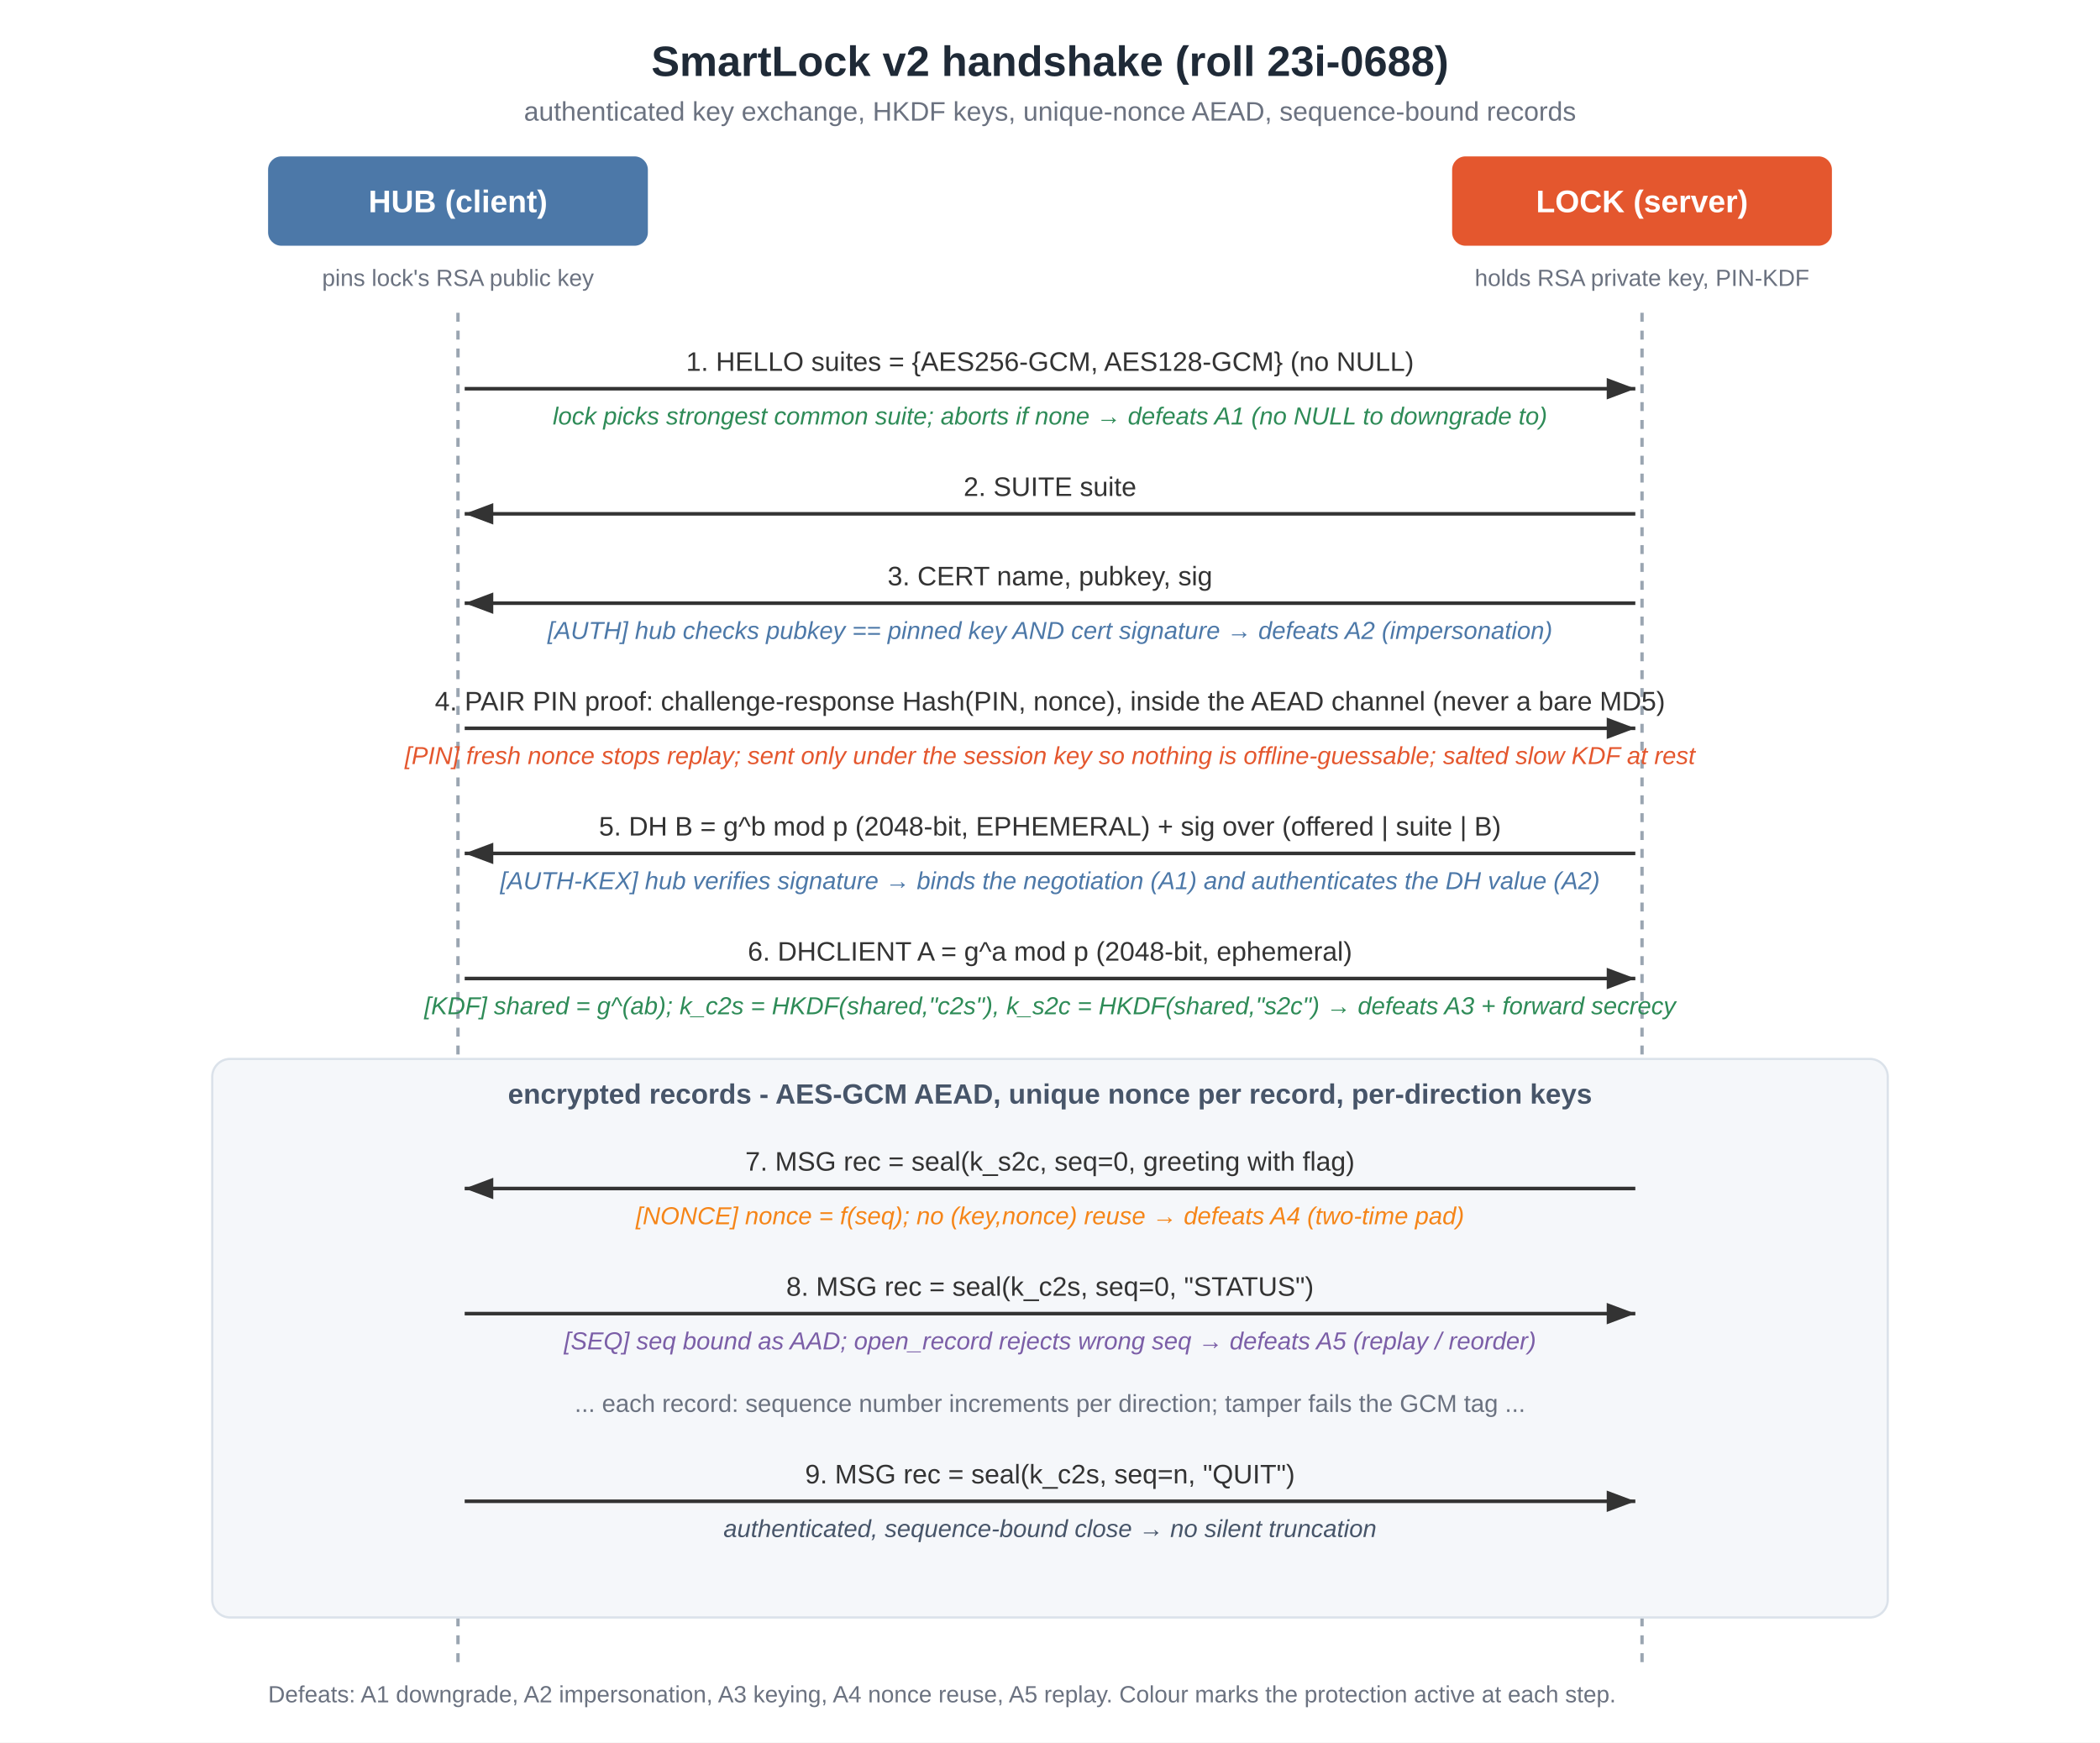
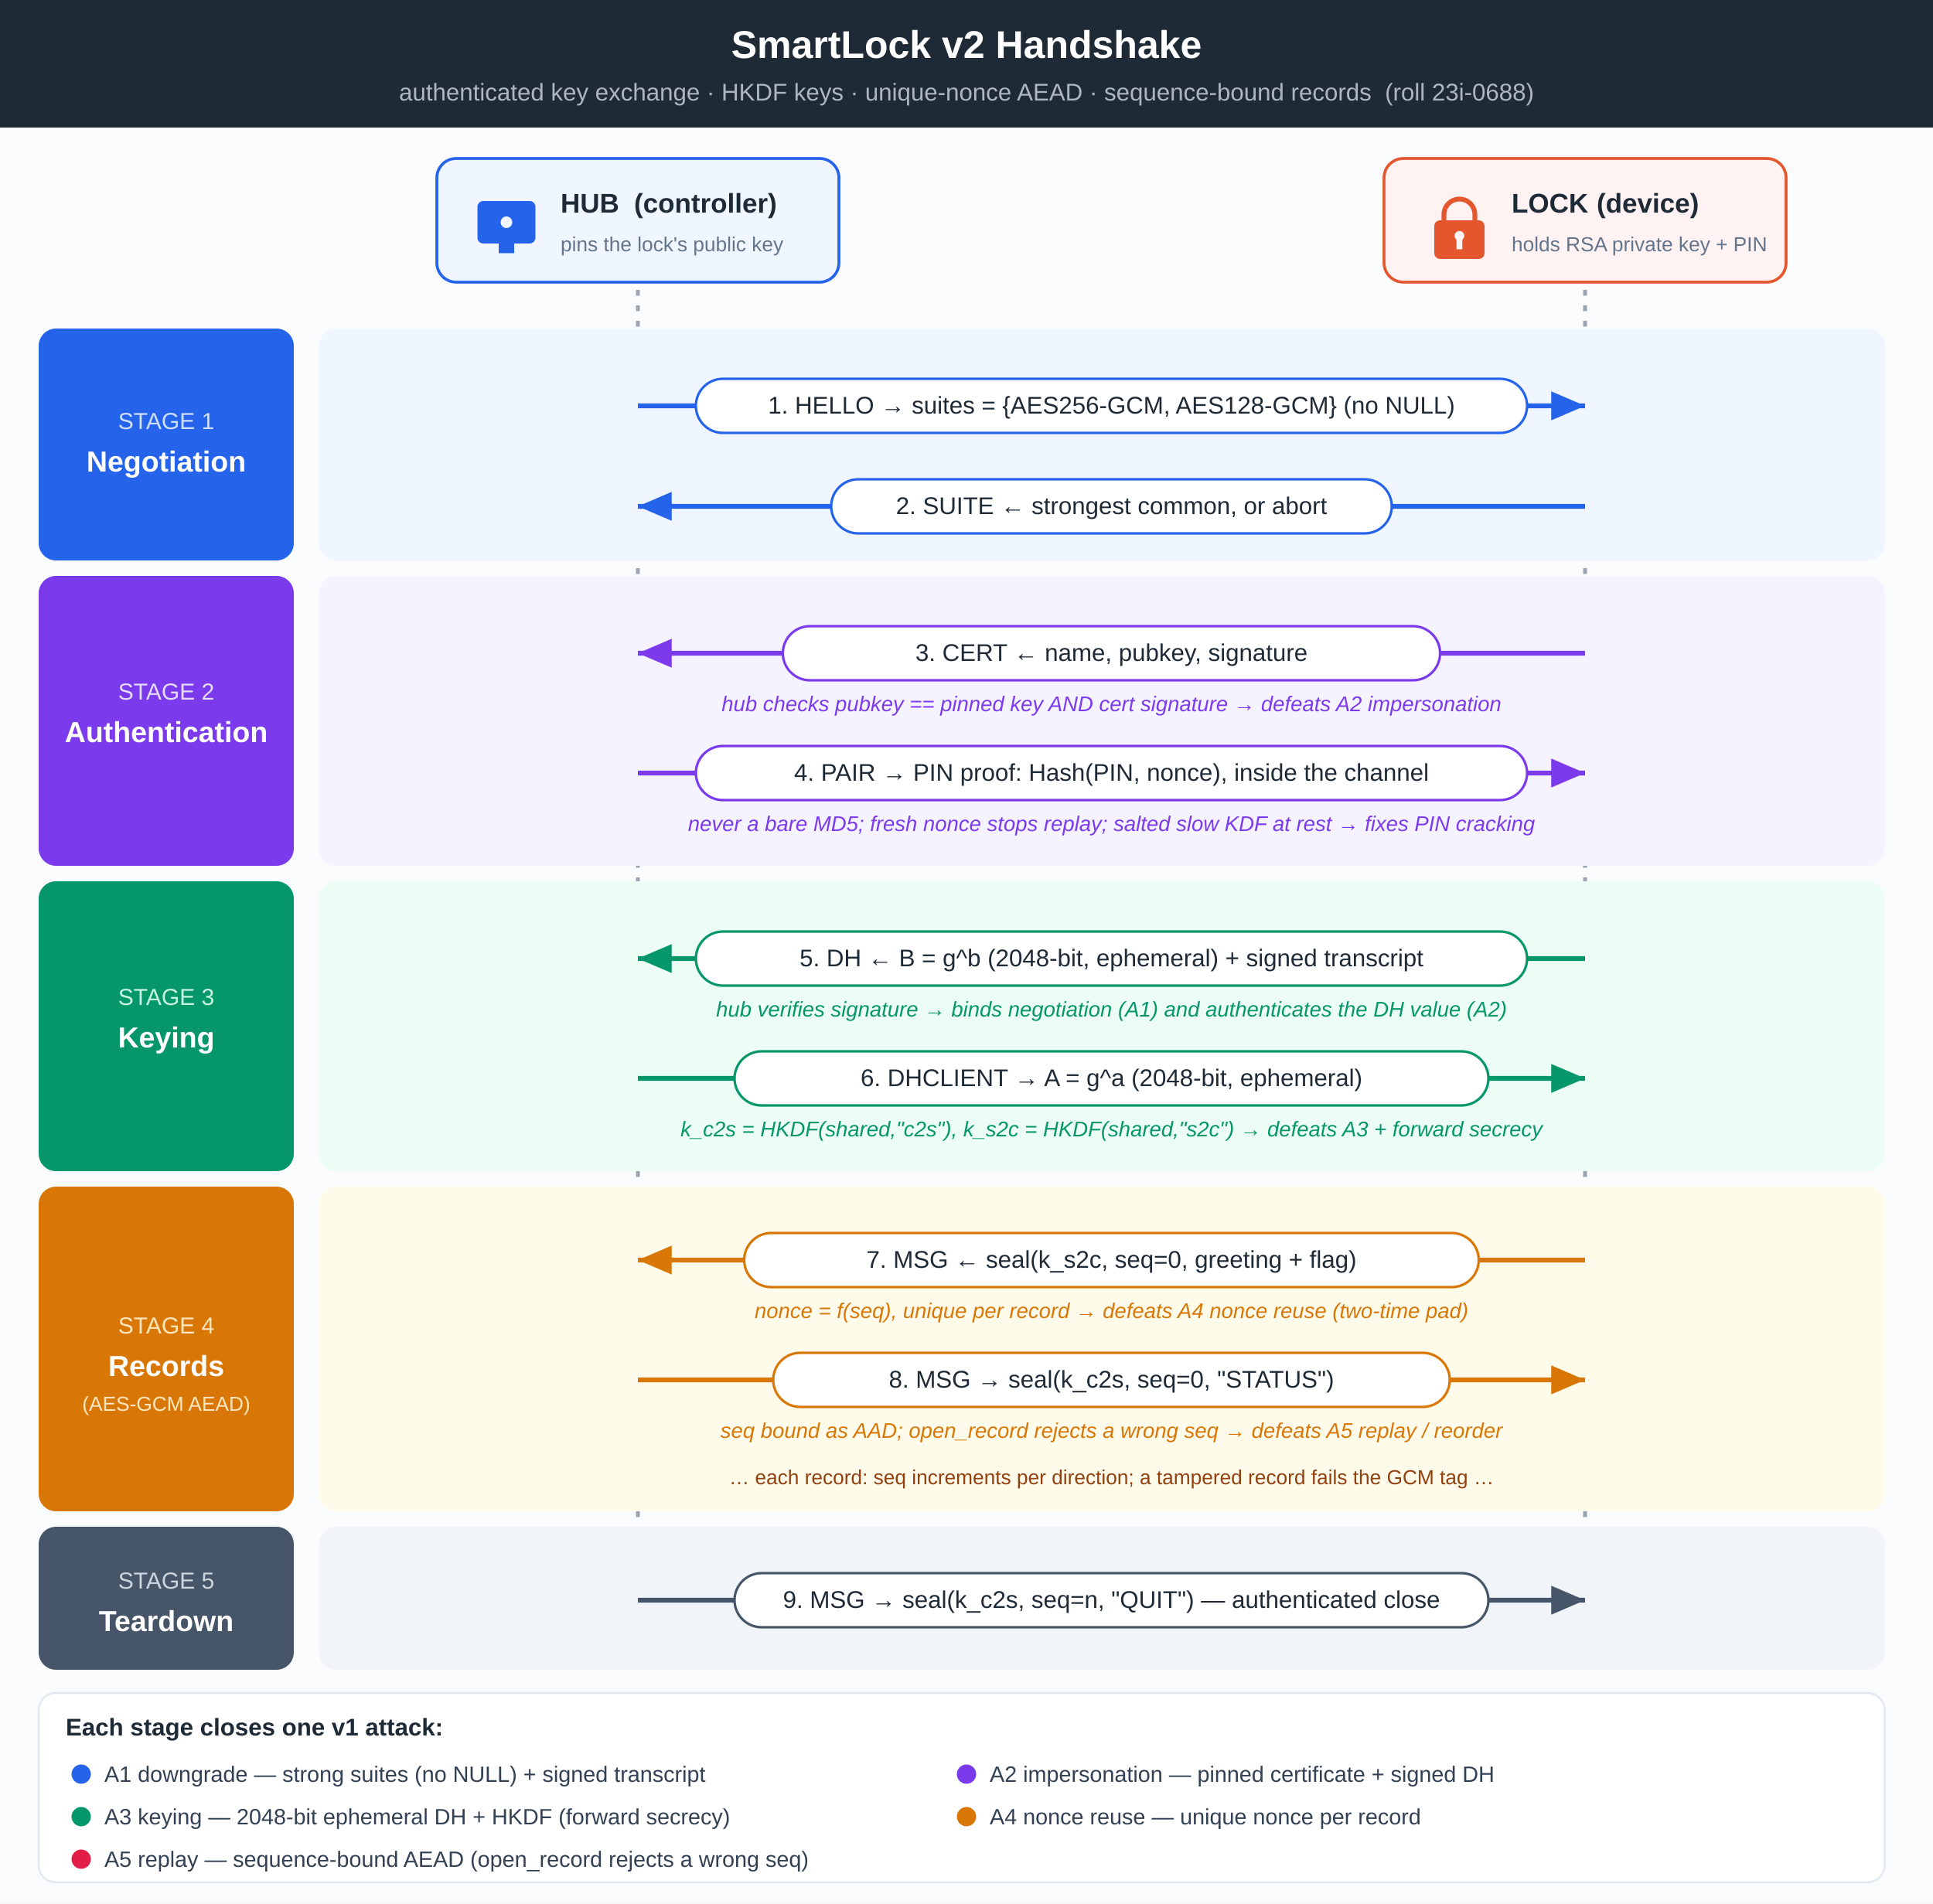
- <svg xmlns="http://www.w3.org/2000/svg" width="940" height="780" viewBox="0 0 940 780" font-family="Segoe UI, Arial, sans-serif">
+ <svg xmlns="http://www.w3.org/2000/svg" width="1000" height="985" viewBox="0 0 1000 985" font-family="Segoe UI, Arial, sans-serif">
  <defs>
-     <marker id="ar" markerWidth="10" markerHeight="10" refX="8" refY="3" orient="auto" markerUnits="strokeWidth">
-       <path d="M0,0 L8,3 L0,6 Z" fill="#333" />
+     <marker id="aNeg" markerWidth="9" markerHeight="9" refX="7" refY="3" orient="auto">
+       <path d="M0,0 L7,3 L0,6 Z" fill="#2563EB" />
+     </marker>
+     <marker id="aAuth" markerWidth="9" markerHeight="9" refX="7" refY="3" orient="auto">
+       <path d="M0,0 L7,3 L0,6 Z" fill="#7C3AED" />
+     </marker>
+     <marker id="aKey" markerWidth="9" markerHeight="9" refX="7" refY="3" orient="auto">
+       <path d="M0,0 L7,3 L0,6 Z" fill="#059669" />
+     </marker>
+     <marker id="aRec" markerWidth="9" markerHeight="9" refX="7" refY="3" orient="auto">
+       <path d="M0,0 L7,3 L0,6 Z" fill="#D97706" />
+     </marker>
+     <marker id="aTear" markerWidth="9" markerHeight="9" refX="7" refY="3" orient="auto">
+       <path d="M0,0 L7,3 L0,6 Z" fill="#475569" />
    </marker>
  </defs>
-   <rect x="0" y="0" width="940" height="780" fill="#ffffff" />
-   <text x="470" y="34" text-anchor="middle" font-size="19" font-weight="bold" fill="#1f2a37">SmartLock v2 handshake (roll 23i-0688)</text>
-   <text x="470" y="54" text-anchor="middle" font-size="12" fill="#6b7280">authenticated key exchange, HKDF keys, unique-nonce AEAD, sequence-bound records</text>
-   <rect x="120" y="70" width="170" height="40" rx="6" fill="#4C78A8" />
-   <text x="205" y="95" text-anchor="middle" font-size="14" font-weight="bold" fill="#fff">HUB (client)</text>
-   <text x="205" y="128" text-anchor="middle" font-size="10.5" fill="#6b7280">pins lock's RSA public key</text>
-   <rect x="650" y="70" width="170" height="40" rx="6" fill="#E4572E" />
-   <text x="735" y="95" text-anchor="middle" font-size="14" font-weight="bold" fill="#fff">LOCK (server)</text>
-   <text x="735" y="128" text-anchor="middle" font-size="10.5" fill="#6b7280">holds RSA private key, PIN-KDF</text>
-   <line x1="205" y1="140" x2="205" y2="748" stroke="#9aa5b1" stroke-width="1.5" stroke-dasharray="4 4" />
-   <line x1="735" y1="140" x2="735" y2="748" stroke="#9aa5b1" stroke-width="1.5" stroke-dasharray="4 4" />
-   <text x="470" y="166" text-anchor="middle" font-size="12" fill="#333">1. HELLO  suites = {AES256-GCM, AES128-GCM}  (no NULL)</text>
-   <line x1="208" y1="174" x2="732" y2="174" stroke="#333" stroke-width="1.6" marker-end="url(#ar)" />
-   <text x="470" y="190" text-anchor="middle" font-size="11" font-style="italic" fill="#2E8B57">lock picks strongest common suite; aborts if none → defeats A1 (no NULL to downgrade to)</text>
-   <text x="470" y="222" text-anchor="middle" font-size="12" fill="#333">2. SUITE  suite</text>
-   <line x1="732" y1="230" x2="208" y2="230" stroke="#333" stroke-width="1.6" marker-end="url(#ar)" />
-   <text x="470" y="262" text-anchor="middle" font-size="12" fill="#333">3. CERT  name, pubkey, sig</text>
-   <line x1="732" y1="270" x2="208" y2="270" stroke="#333" stroke-width="1.6" marker-end="url(#ar)" />
-   <text x="470" y="286" text-anchor="middle" font-size="11" font-style="italic" fill="#4C78A8">[AUTH] hub checks pubkey == pinned key AND cert signature → defeats A2 (impersonation)</text>
-   <text x="470" y="318" text-anchor="middle" font-size="12" fill="#333">4. PAIR  PIN proof: challenge-response Hash(PIN, nonce), inside the AEAD channel (never a bare MD5)</text>
-   <line x1="208" y1="326" x2="732" y2="326" stroke="#333" stroke-width="1.6" marker-end="url(#ar)" />
-   <text x="470" y="342" text-anchor="middle" font-size="11" font-style="italic" fill="#E4572E">[PIN] fresh nonce stops replay; sent only under the session key so nothing is offline-guessable; salted slow KDF at rest</text>
-   <text x="470" y="374" text-anchor="middle" font-size="12" fill="#333">5. DH  B = g^b mod p  (2048-bit, EPHEMERAL) + sig over (offered | suite | B)</text>
-   <line x1="732" y1="382" x2="208" y2="382" stroke="#333" stroke-width="1.6" marker-end="url(#ar)" />
-   <text x="470" y="398" text-anchor="middle" font-size="11" font-style="italic" fill="#4C78A8">[AUTH-KEX] hub verifies signature → binds the negotiation (A1) and authenticates the DH value (A2)</text>
-   <text x="470" y="430" text-anchor="middle" font-size="12" fill="#333">6. DHCLIENT  A = g^a mod p  (2048-bit, ephemeral)</text>
-   <line x1="208" y1="438" x2="732" y2="438" stroke="#333" stroke-width="1.6" marker-end="url(#ar)" />
-   <text x="470" y="454" text-anchor="middle" font-size="11" font-style="italic" fill="#2E8B57">[KDF] shared = g^(ab); k_c2s = HKDF(shared,"c2s"), k_s2c = HKDF(shared,"s2c") → defeats A3 + forward secrecy</text>
-   <rect x="95" y="474" width="750" height="250" rx="8" fill="#f5f7fa" stroke="#dbe2ea" />
-   <text x="470" y="494" text-anchor="middle" font-size="12.5" font-weight="bold" fill="#475569">encrypted records - AES-GCM AEAD, unique nonce per record, per-direction keys</text>
-   <text x="470" y="524" text-anchor="middle" font-size="12" fill="#333">7. MSG  rec = seal(k_s2c, seq=0, greeting with flag)</text>
-   <line x1="732" y1="532" x2="208" y2="532" stroke="#333" stroke-width="1.6" marker-end="url(#ar)" />
-   <text x="470" y="548" text-anchor="middle" font-size="11" font-style="italic" fill="#F58518">[NONCE] nonce = f(seq); no (key,nonce) reuse → defeats A4 (two-time pad)</text>
-   <text x="470" y="580" text-anchor="middle" font-size="12" fill="#333">8. MSG  rec = seal(k_c2s, seq=0, "STATUS")</text>
-   <line x1="208" y1="588" x2="732" y2="588" stroke="#333" stroke-width="1.6" marker-end="url(#ar)" />
-   <text x="470" y="604" text-anchor="middle" font-size="11" font-style="italic" fill="#7B5EA7">[SEQ] seq bound as AAD; open_record rejects wrong seq → defeats A5 (replay / reorder)</text>
-   <text x="470" y="632" text-anchor="middle" font-size="11" fill="#6b7280">... each record: sequence number increments per direction; tamper fails the GCM tag ...</text>
-   <text x="470" y="664" text-anchor="middle" font-size="12" fill="#333">9. MSG  rec = seal(k_c2s, seq=n, "QUIT")</text>
-   <line x1="208" y1="672" x2="732" y2="672" stroke="#333" stroke-width="1.6" marker-end="url(#ar)" />
-   <text x="470" y="688" text-anchor="middle" font-size="11" font-style="italic" fill="#475569">authenticated, sequence-bound close → no silent truncation</text>
-   <text x="120" y="762" font-size="10.5" fill="#6b7280">Defeats: A1 downgrade, A2 impersonation, A3 keying, A4 nonce reuse, A5 replay. Colour marks the protection active at each step.</text>
+   <rect x="0" y="0" width="1000" height="985" fill="#FAFBFC" />
+   <rect x="0" y="0" width="1000" height="66" fill="#1f2a37" />
+   <text x="500" y="30" text-anchor="middle" font-size="20" font-weight="bold" fill="#ffffff">SmartLock v2 Handshake</text>
+   <text x="500" y="52" text-anchor="middle" font-size="12.5" fill="#aeb6c2">authenticated key exchange · HKDF keys · unique-nonce AEAD · sequence-bound records  (roll 23i-0688)</text>
+   <rect x="226" y="82" width="208" height="64" rx="10" fill="#EFF6FF" stroke="#2563EB" stroke-width="1.5" />
+   <rect x="247" y="104" width="30" height="22" rx="3" fill="#2563EB" />
+   <rect x="258" y="126" width="8" height="5" fill="#2563EB" />
+   <circle cx="262" cy="115" r="3" fill="#EFF6FF" />
+   <text x="290" y="110" font-size="14" font-weight="bold" fill="#1f2a37">HUB</text>
+   <text x="290" y="110" font-size="14" font-weight="bold" fill="#1f2a37" dx="38">(controller)</text>
+   <text x="290" y="130" font-size="10.5" fill="#64748b">pins the lock's public key</text>
+   <rect x="716" y="82" width="208" height="64" rx="10" fill="#FEF2F2" stroke="#E4572E" stroke-width="1.5" />
+   <path d="M747,118 v-7 a8,8 0 0 1 16,0 v7" fill="none" stroke="#E4572E" stroke-width="2.5" />
+   <rect x="742" y="114" width="26" height="20" rx="3" fill="#E4572E" />
+   <circle cx="755" cy="122" r="2.5" fill="#FEF2F2" />
+   <rect x="753.5" y="123" width="3" height="6" fill="#FEF2F2" />
+   <text x="782" y="110" font-size="14" font-weight="bold" fill="#1f2a37">LOCK</text>
+   <text x="782" y="110" font-size="14" font-weight="bold" fill="#1f2a37" dx="44">(device)</text>
+   <text x="782" y="130" font-size="10.5" fill="#64748b">holds RSA private key + PIN</text>
+   <line x1="330" y1="150" x2="330" y2="864" stroke="#9aa5b1" stroke-width="2" stroke-dasharray="3 5" />
+   <line x1="820" y1="150" x2="820" y2="864" stroke="#9aa5b1" stroke-width="2" stroke-dasharray="3 5" />
+   <rect x="165" y="170" width="810" height="120" rx="9" fill="#EFF6FF" />
+   <rect x="20" y="170" width="132" height="120" rx="9" fill="#2563EB" />
+   <text x="86" y="222" text-anchor="middle" font-size="12" fill="#cfe0ff">STAGE 1</text>
+   <text x="86" y="244" text-anchor="middle" font-size="15" font-weight="bold" fill="#ffffff">Negotiation</text>
+   <line x1="330" y1="210" x2="820" y2="210" stroke="#2563EB" stroke-width="2.5" marker-end="url(#aNeg)" />
+   <rect x="360" y="196" width="430" height="28" rx="14" fill="#ffffff" stroke="#2563EB" stroke-width="1.3" />
+   <text x="575" y="214" text-anchor="middle" font-size="12.5" fill="#1f2a37">1. HELLO → suites = {AES256-GCM, AES128-GCM}  (no NULL)</text>
+   <line x1="820" y1="262" x2="330" y2="262" stroke="#2563EB" stroke-width="2.5" marker-end="url(#aNeg)" />
+   <rect x="430" y="248" width="290" height="28" rx="14" fill="#ffffff" stroke="#2563EB" stroke-width="1.3" />
+   <text x="575" y="266" text-anchor="middle" font-size="12.5" fill="#1f2a37">2. SUITE ← strongest common, or abort</text>
+   <rect x="165" y="298" width="810" height="150" rx="9" fill="#F5F3FF" />
+   <rect x="20" y="298" width="132" height="150" rx="9" fill="#7C3AED" />
+   <text x="86" y="362" text-anchor="middle" font-size="12" fill="#e4dbff">STAGE 2</text>
+   <text x="86" y="384" text-anchor="middle" font-size="15" font-weight="bold" fill="#ffffff">Authentication</text>
+   <line x1="820" y1="338" x2="330" y2="338" stroke="#7C3AED" stroke-width="2.5" marker-end="url(#aAuth)" />
+   <rect x="405" y="324" width="340" height="28" rx="14" fill="#ffffff" stroke="#7C3AED" stroke-width="1.3" />
+   <text x="575" y="342" text-anchor="middle" font-size="12.5" fill="#1f2a37">3. CERT ← name, pubkey, signature</text>
+   <text x="575" y="368" text-anchor="middle" font-size="11" font-style="italic" fill="#7C3AED">hub checks pubkey == pinned key AND cert signature → defeats A2 impersonation</text>
+   <line x1="330" y1="400" x2="820" y2="400" stroke="#7C3AED" stroke-width="2.5" marker-end="url(#aAuth)" />
+   <rect x="360" y="386" width="430" height="28" rx="14" fill="#ffffff" stroke="#7C3AED" stroke-width="1.3" />
+   <text x="575" y="404" text-anchor="middle" font-size="12.5" fill="#1f2a37">4. PAIR → PIN proof: Hash(PIN, nonce), inside the channel</text>
+   <text x="575" y="430" text-anchor="middle" font-size="11" font-style="italic" fill="#7C3AED">never a bare MD5; fresh nonce stops replay; salted slow KDF at rest → fixes PIN cracking</text>
+   <rect x="165" y="456" width="810" height="150" rx="9" fill="#ECFDF5" />
+   <rect x="20" y="456" width="132" height="150" rx="9" fill="#059669" />
+   <text x="86" y="520" text-anchor="middle" font-size="12" fill="#c7f5e2">STAGE 3</text>
+   <text x="86" y="542" text-anchor="middle" font-size="15" font-weight="bold" fill="#ffffff">Keying</text>
+   <line x1="820" y1="496" x2="330" y2="496" stroke="#059669" stroke-width="2.5" marker-end="url(#aKey)" />
+   <rect x="360" y="482" width="430" height="28" rx="14" fill="#ffffff" stroke="#059669" stroke-width="1.3" />
+   <text x="575" y="500" text-anchor="middle" font-size="12.5" fill="#1f2a37">5. DH ← B = g^b (2048-bit, ephemeral) + signed transcript</text>
+   <text x="575" y="526" text-anchor="middle" font-size="11" font-style="italic" fill="#059669">hub verifies signature → binds negotiation (A1) and authenticates the DH value (A2)</text>
+   <line x1="330" y1="558" x2="820" y2="558" stroke="#059669" stroke-width="2.5" marker-end="url(#aKey)" />
+   <rect x="380" y="544" width="390" height="28" rx="14" fill="#ffffff" stroke="#059669" stroke-width="1.3" />
+   <text x="575" y="562" text-anchor="middle" font-size="12.5" fill="#1f2a37">6. DHCLIENT → A = g^a (2048-bit, ephemeral)</text>
+   <text x="575" y="588" text-anchor="middle" font-size="11" font-style="italic" fill="#059669">k_c2s = HKDF(shared,"c2s"), k_s2c = HKDF(shared,"s2c") → defeats A3 + forward secrecy</text>
+   <rect x="165" y="614" width="810" height="168" rx="9" fill="#FFFBEB" />
+   <rect x="20" y="614" width="132" height="168" rx="9" fill="#D97706" />
+   <text x="86" y="690" text-anchor="middle" font-size="12" fill="#ffe6bf">STAGE 4</text>
+   <text x="86" y="712" text-anchor="middle" font-size="15" font-weight="bold" fill="#ffffff">Records</text>
+   <text x="86" y="730" text-anchor="middle" font-size="10.5" fill="#ffe6bf">(AES-GCM AEAD)</text>
+   <line x1="820" y1="652" x2="330" y2="652" stroke="#D97706" stroke-width="2.5" marker-end="url(#aRec)" />
+   <rect x="385" y="638" width="380" height="28" rx="14" fill="#ffffff" stroke="#D97706" stroke-width="1.3" />
+   <text x="575" y="656" text-anchor="middle" font-size="12.5" fill="#1f2a37">7. MSG ← seal(k_s2c, seq=0, greeting + flag)</text>
+   <text x="575" y="682" text-anchor="middle" font-size="11" font-style="italic" fill="#D97706">nonce = f(seq), unique per record → defeats A4 nonce reuse (two-time pad)</text>
+   <line x1="330" y1="714" x2="820" y2="714" stroke="#D97706" stroke-width="2.5" marker-end="url(#aRec)" />
+   <rect x="400" y="700" width="350" height="28" rx="14" fill="#ffffff" stroke="#D97706" stroke-width="1.3" />
+   <text x="575" y="718" text-anchor="middle" font-size="12.5" fill="#1f2a37">8. MSG → seal(k_c2s, seq=0, "STATUS")</text>
+   <text x="575" y="744" text-anchor="middle" font-size="11" font-style="italic" fill="#D97706">seq bound as AAD; open_record rejects a wrong seq → defeats A5 replay / reorder</text>
+   <text x="575" y="768" text-anchor="middle" font-size="10.5" fill="#92400e">… each record: seq increments per direction; a tampered record fails the GCM tag …</text>
+   <rect x="165" y="790" width="810" height="74" rx="9" fill="#F1F5F9" />
+   <rect x="20" y="790" width="132" height="74" rx="9" fill="#475569" />
+   <text x="86" y="822" text-anchor="middle" font-size="12" fill="#cdd5df">STAGE 5</text>
+   <text x="86" y="844" text-anchor="middle" font-size="15" font-weight="bold" fill="#ffffff">Teardown</text>
+   <line x1="330" y1="828" x2="820" y2="828" stroke="#475569" stroke-width="2.5" marker-end="url(#aTear)" />
+   <rect x="380" y="814" width="390" height="28" rx="14" fill="#ffffff" stroke="#475569" stroke-width="1.3" />
+   <text x="575" y="832" text-anchor="middle" font-size="12.5" fill="#1f2a37">9. MSG → seal(k_c2s, seq=n, "QUIT") — authenticated close</text>
+   <rect x="20" y="876" width="955" height="98" rx="9" fill="#ffffff" stroke="#e2e8f0" />
+   <text x="34" y="898" font-size="12.5" font-weight="bold" fill="#1f2a37">Each stage closes one v1 attack:</text>
+   <circle cx="42" cy="918" r="5" fill="#2563EB" />
+   <text x="54" y="922" font-size="11.5" fill="#334155">A1 downgrade — strong suites (no NULL) + signed transcript</text>
+   <circle cx="500" cy="918" r="5" fill="#7C3AED" />
+   <text x="512" y="922" font-size="11.5" fill="#334155">A2 impersonation — pinned certificate + signed DH</text>
+   <circle cx="42" cy="940" r="5" fill="#059669" />
+   <text x="54" y="944" font-size="11.5" fill="#334155">A3 keying — 2048-bit ephemeral DH + HKDF (forward secrecy)</text>
+   <circle cx="500" cy="940" r="5" fill="#D97706" />
+   <text x="512" y="944" font-size="11.5" fill="#334155">A4 nonce reuse — unique nonce per record</text>
+   <circle cx="42" cy="962" r="5" fill="#E11D48" />
+   <text x="54" y="966" font-size="11.5" fill="#334155">A5 replay — sequence-bound AEAD (open_record rejects a wrong seq)</text>
</svg>
